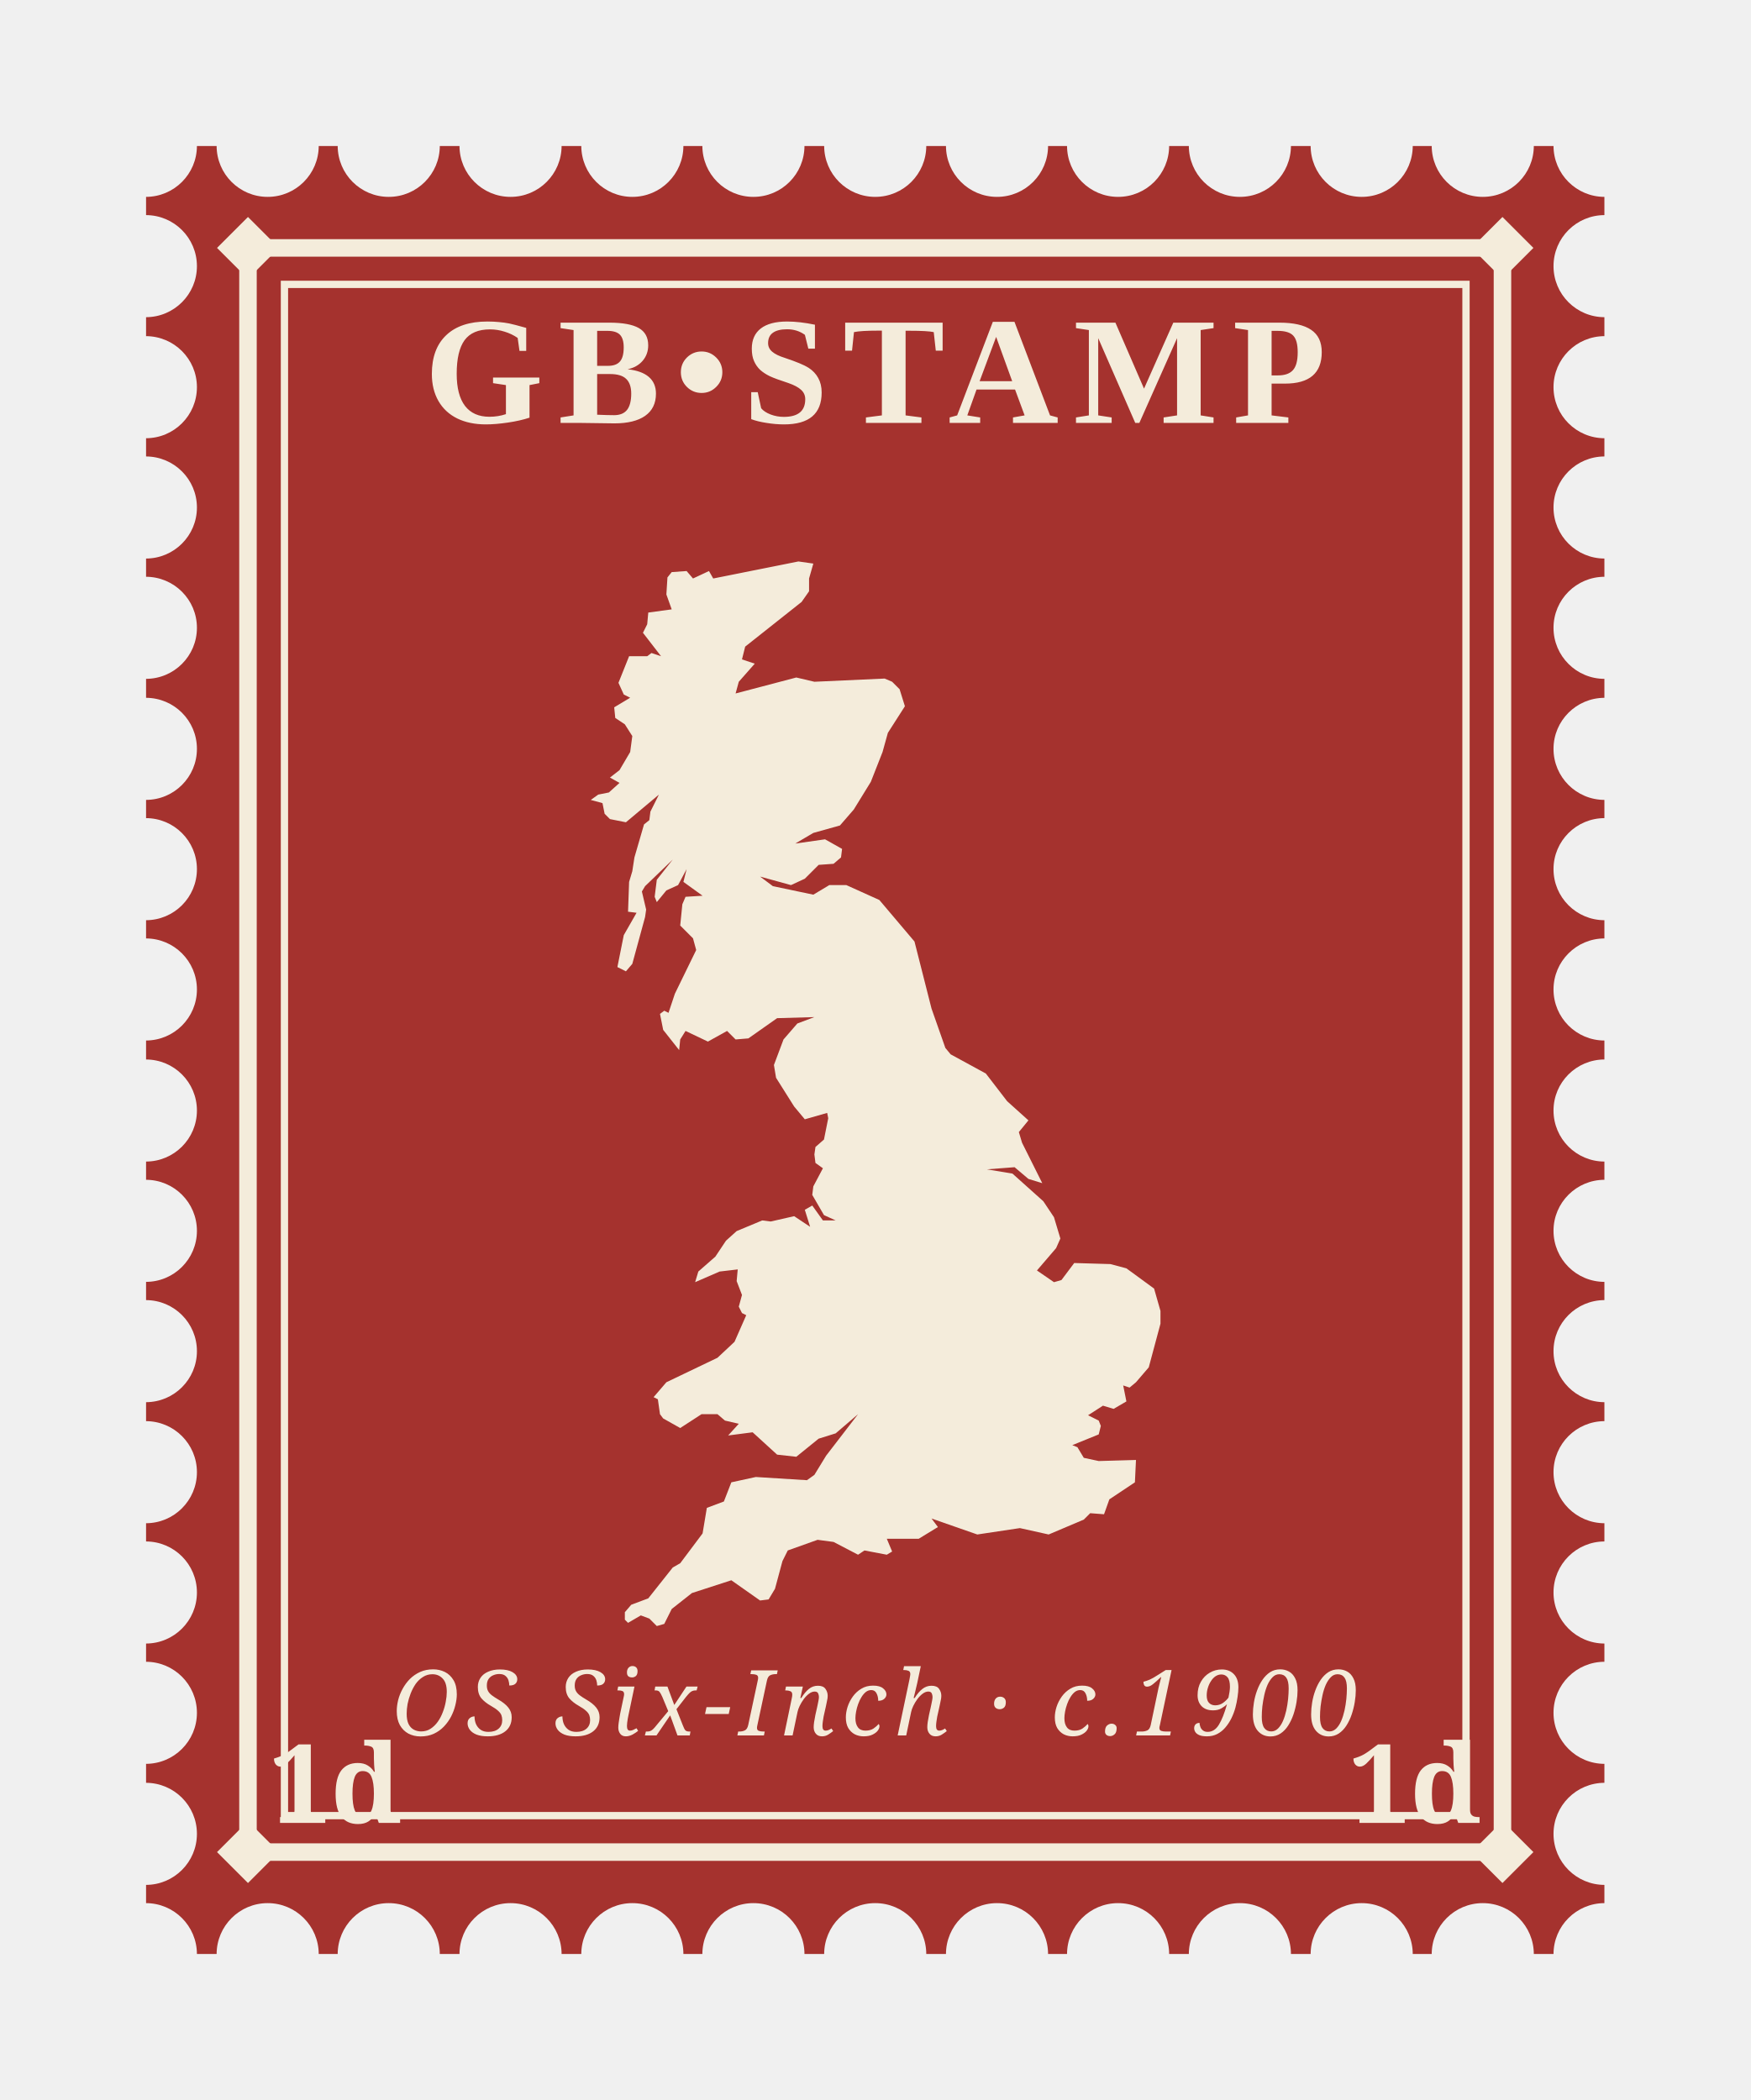
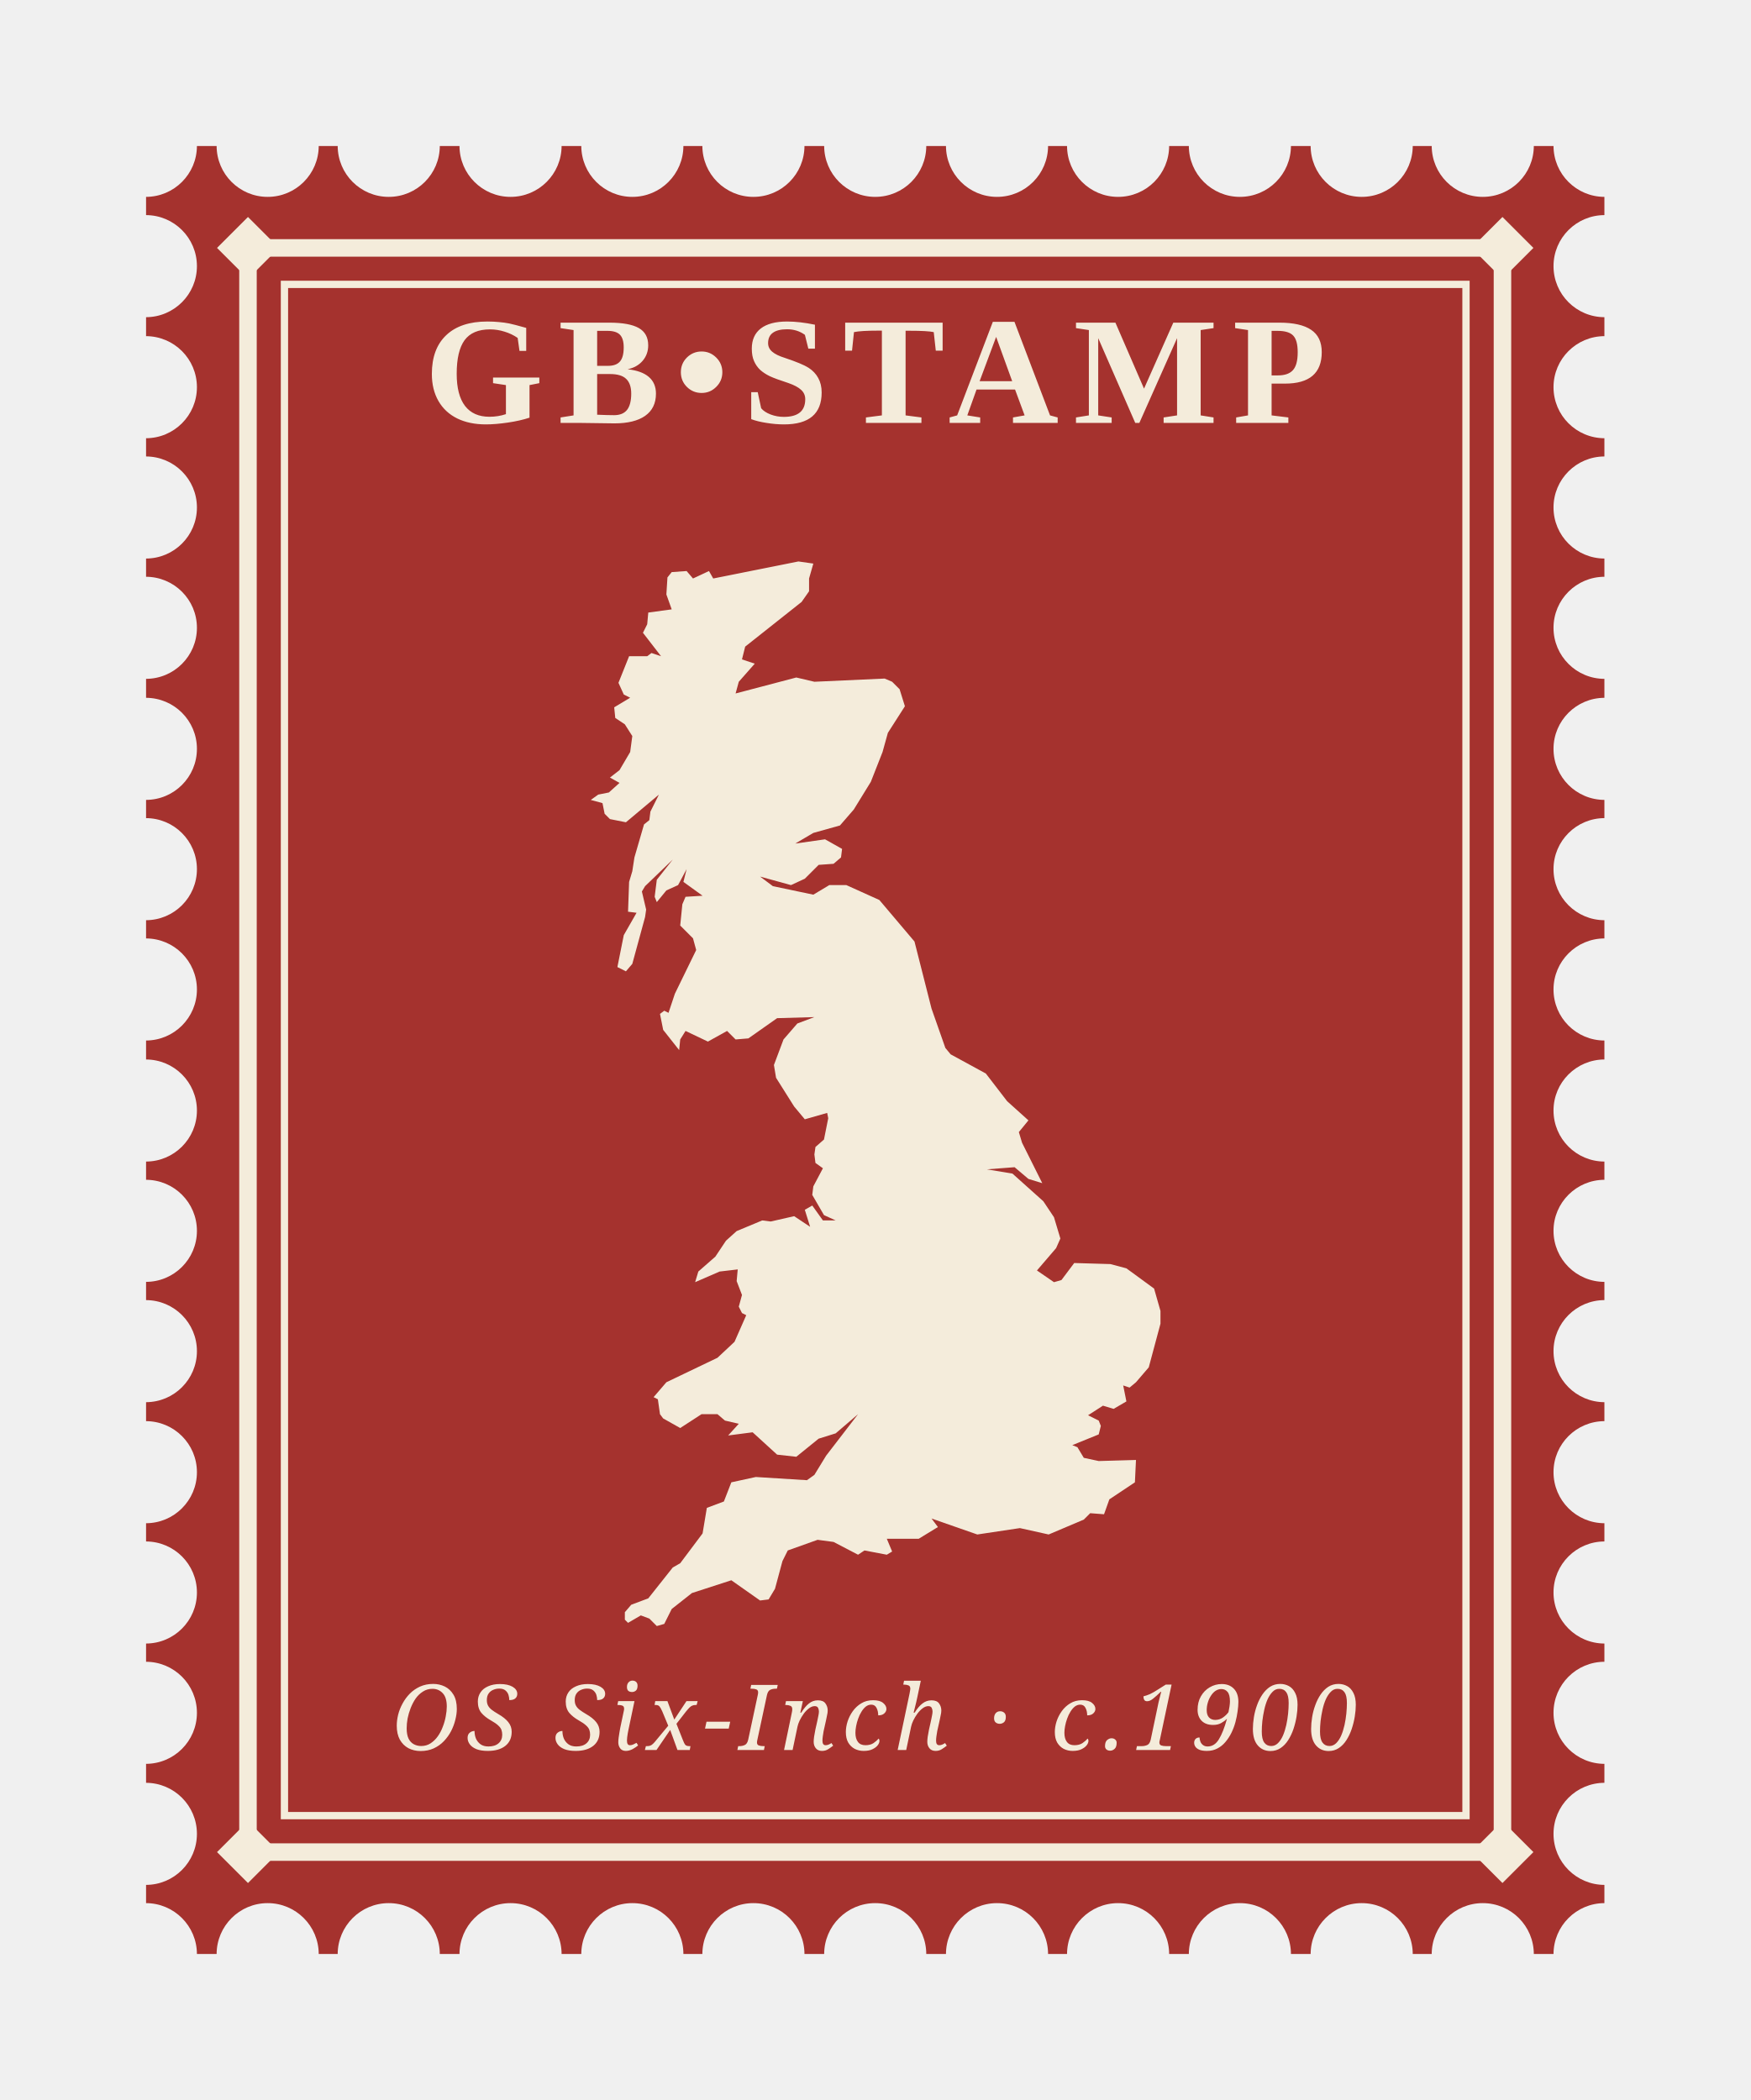
<svg xmlns="http://www.w3.org/2000/svg" viewBox="0 0 240 288" role="img" aria-label="GB-STAMP">
  <defs>
    <mask id="perf">
      <rect x="20" y="20" width="200" height="248" rx="6" fill="white" />
      <circle cx="20.0" cy="20.0" r="7" fill="black" />
      <circle cx="20.0" cy="268.0" r="7" fill="black" />
      <circle cx="36.7" cy="20.0" r="7" fill="black" />
      <circle cx="36.7" cy="268.0" r="7" fill="black" />
      <circle cx="53.3" cy="20.0" r="7" fill="black" />
      <circle cx="53.3" cy="268.0" r="7" fill="black" />
      <circle cx="70.0" cy="20.0" r="7" fill="black" />
      <circle cx="70.0" cy="268.0" r="7" fill="black" />
      <circle cx="86.7" cy="20.0" r="7" fill="black" />
      <circle cx="86.7" cy="268.0" r="7" fill="black" />
      <circle cx="103.3" cy="20.0" r="7" fill="black" />
      <circle cx="103.3" cy="268.0" r="7" fill="black" />
      <circle cx="120.0" cy="20.0" r="7" fill="black" />
      <circle cx="120.0" cy="268.0" r="7" fill="black" />
      <circle cx="136.7" cy="20.0" r="7" fill="black" />
      <circle cx="136.7" cy="268.0" r="7" fill="black" />
      <circle cx="153.3" cy="20.0" r="7" fill="black" />
      <circle cx="153.3" cy="268.0" r="7" fill="black" />
      <circle cx="170.0" cy="20.0" r="7" fill="black" />
      <circle cx="170.0" cy="268.0" r="7" fill="black" />
      <circle cx="186.7" cy="20.0" r="7" fill="black" />
      <circle cx="186.7" cy="268.0" r="7" fill="black" />
      <circle cx="203.3" cy="20.0" r="7" fill="black" />
      <circle cx="203.3" cy="268.0" r="7" fill="black" />
      <circle cx="220.0" cy="20.0" r="7" fill="black" />
      <circle cx="220.0" cy="268.0" r="7" fill="black" />
      <circle cx="20.0" cy="36.5" r="7" fill="black" />
      <circle cx="220.0" cy="36.5" r="7" fill="black" />
      <circle cx="20.0" cy="53.1" r="7" fill="black" />
      <circle cx="220.0" cy="53.1" r="7" fill="black" />
      <circle cx="20.0" cy="69.6" r="7" fill="black" />
      <circle cx="220.0" cy="69.6" r="7" fill="black" />
      <circle cx="20.0" cy="86.1" r="7" fill="black" />
      <circle cx="220.0" cy="86.1" r="7" fill="black" />
      <circle cx="20.0" cy="102.7" r="7" fill="black" />
      <circle cx="220.0" cy="102.7" r="7" fill="black" />
      <circle cx="20.0" cy="119.2" r="7" fill="black" />
      <circle cx="220.0" cy="119.2" r="7" fill="black" />
      <circle cx="20.0" cy="135.7" r="7" fill="black" />
      <circle cx="220.0" cy="135.7" r="7" fill="black" />
      <circle cx="20.0" cy="152.3" r="7" fill="black" />
      <circle cx="220.0" cy="152.3" r="7" fill="black" />
      <circle cx="20.0" cy="168.8" r="7" fill="black" />
      <circle cx="220.0" cy="168.8" r="7" fill="black" />
      <circle cx="20.0" cy="185.3" r="7" fill="black" />
      <circle cx="220.0" cy="185.3" r="7" fill="black" />
      <circle cx="20.0" cy="201.9" r="7" fill="black" />
      <circle cx="220.0" cy="201.9" r="7" fill="black" />
      <circle cx="20.0" cy="218.4" r="7" fill="black" />
      <circle cx="220.0" cy="218.4" r="7" fill="black" />
      <circle cx="20.0" cy="234.9" r="7" fill="black" />
      <circle cx="220.0" cy="234.9" r="7" fill="black" />
      <circle cx="20.0" cy="251.5" r="7" fill="black" />
      <circle cx="220.0" cy="251.5" r="7" fill="black" />
    </mask>
  </defs>
  <rect x="20" y="20" width="200" height="248" rx="6" fill="#a5322e" mask="url(#perf)" />
  <g mask="url(#perf)">
    <rect x="34" y="34" width="172" height="220" fill="none" stroke="#f4ecdb" stroke-width="2.4" />
    <rect x="39" y="39" width="162" height="210" fill="none" stroke="#f4ecdb" stroke-width="1" />
    <rect x="31" y="31" width="6" height="6" fill="#f4ecdb" transform="rotate(45 34 34)" />
    <rect x="31" y="251" width="6" height="6" fill="#f4ecdb" transform="rotate(45 34 254)" />
    <rect x="203" y="31" width="6" height="6" fill="#f4ecdb" transform="rotate(45 206 34)" />
    <rect x="203" y="251" width="6" height="6" fill="#f4ecdb" transform="rotate(45 206 254)" />
    <text x="120" y="58" text-anchor="middle" font-family="Georgia,'Times New Roman',serif" font-weight="700" font-size="21" letter-spacing="2" fill="#f4ecdb">GB•STAMP</text>
    <path d="M25.1 80.1 L23.0 81.9 L21.4 82.4 L19.3 84.1 L17.5 83.9 L15.2 81.8 L12.9 82.1 L13.9 81.0 L12.6 80.7 L11.9 80.1 L10.4 80.1 L8.4 81.4 L6.8 80.5 L6.5 80.1 L6.3 78.7 L5.9 78.5 L7.1 77.1 L11.9 74.8 L13.5 73.3 L14.6 70.8 L14.2 70.6 L13.9 70.0 L14.2 68.9 L13.7 67.6 L13.8 66.5 L12.1 66.7 L9.8 67.7 L10.1 66.7 L11.7 65.3 L12.7 63.8 L13.7 62.9 L16.1 61.9 L16.9 62.0 L19.1 61.5 L20.6 62.5 L20.1 60.9 L20.8 60.5 L21.8 61.9 L23.0 61.9 L21.9 61.4 L20.8 59.5 L20.9 58.7 L21.8 57.0 L21.1 56.5 L21.0 55.7 L21.1 55.0 L21.9 54.3 L22.3 52.3 L22.2 51.8 L20.1 52.4 L19.1 51.2 L17.4 48.5 L17.2 47.3 L18.1 44.9 L19.4 43.4 L21.0 42.8 L17.5 42.9 L14.8 44.8 L13.6 44.9 L12.8 44.1 L11.0 45.1 L8.9 44.1 L8.4 44.9 L8.3 45.9 L6.8 44.0 L6.5 42.5 L6.9 42.2 L7.3 42.4 L7.9 40.6 L9.9 36.5 L9.6 35.4 L8.4 34.2 L8.6 32.2 L8.9 31.5 L10.5 31.4 L8.7 30.1 L9.0 28.9 L8.2 30.4 L7.1 30.9 L6.2 32.0 L6.0 31.5 L6.2 29.9 L7.7 28.0 L5.1 30.5 L4.8 31.0 L5.2 32.7 L5.1 33.4 L3.9 37.8 L3.3 38.5 L2.5 38.1 L3.1 35.1 L4.3 33.0 L3.5 32.9 L3.6 30.1 L3.9 29.1 L4.1 27.8 L5.0 24.7 L5.5 24.3 L5.6 23.5 L6.4 21.9 L3.3 24.5 L1.8 24.2 L1.3 23.7 L1.1 22.7 L0.0 22.4 L0.7 21.9 L1.7 21.7 L2.7 20.8 L1.8 20.3 L2.7 19.6 L3.7 17.9 L3.9 16.4 L3.2 15.3 L2.3 14.7 L2.2 13.7 L3.7 12.8 L3.1 12.5 L2.6 11.4 L3.6 8.9 L5.3 8.9 L5.7 8.6 L6.6 8.9 L4.9 6.7 L5.3 5.9 L5.4 4.8 L7.6 4.5 L7.1 3.1 L7.2 1.5 L7.6 1.0 L9.0 0.9 L9.6 1.6 L11.1 0.9 L11.5 1.6 L19.5 0.0 L20.9 0.2 L20.5 1.6 L20.5 2.8 L19.8 3.8 L14.5 8.0 L14.2 9.2 L15.4 9.6 L13.9 11.3 L13.6 12.4 L19.3 10.9 L21.0 11.3 L27.6 11.0 L28.3 11.3 L29.0 12.0 L29.5 13.6 L27.9 16.1 L27.4 17.9 L26.3 20.7 L24.7 23.3 L23.4 24.8 L20.9 25.5 L19.2 26.5 L22.0 26.1 L23.6 27.0 L23.5 27.8 L22.8 28.4 L21.4 28.5 L20.1 29.8 L18.8 30.4 L15.9 29.6 L17.1 30.5 L20.9 31.3 L22.4 30.4 L24.0 30.4 L27.1 31.8 L30.4 35.7 L32.0 42.0 L33.3 45.7 L33.8 46.3 L37.1 48.1 L39.1 50.7 L41.1 52.5 L40.2 53.6 L40.5 54.6 L42.4 58.4 L41.1 58.0 L39.8 56.9 L37.2 57.1 L39.6 57.5 L42.5 60.1 L43.5 61.6 L44.1 63.6 L43.7 64.5 L41.9 66.6 L43.5 67.7 L44.2 67.5 L45.4 65.9 L48.8 66.0 L50.3 66.4 L52.9 68.3 L53.5 70.4 L53.5 71.6 L52.4 75.7 L51.2 77.1 L50.6 77.6 L50.0 77.4 L50.3 78.9 L49.1 79.6 L48.1 79.3 L46.7 80.2 L47.7 80.7 L47.9 81.2 L47.7 82.0 L44.5 83.3 L45.2 83.0 L45.7 83.2 L46.3 84.2 L47.7 84.5 L51.2 84.4 L51.1 86.5 L48.7 88.1 L48.2 89.5 L46.9 89.4 L46.3 90.0 L43.0 91.4 L40.3 90.8 L36.3 91.4 L32.0 89.9 L32.6 90.7 L30.8 91.8 L27.8 91.8 L28.3 93.0 L27.8 93.3 L25.7 92.9 L25.1 93.3 L22.8 92.1 L21.3 91.9 L18.5 92.9 L18.0 93.9 L17.3 96.5 L16.7 97.5 L15.9 97.6 L13.2 95.7 L9.5 96.9 L7.6 98.4 L6.9 99.8 L6.2 100.0 L5.5 99.3 L4.7 99.0 L3.5 99.7 L3.2 99.4 L3.2 98.7 L3.8 98.0 L5.4 97.4 L7.7 94.5 L8.4 94.1 L10.5 91.3 L10.9 88.9 L12.5 88.3 L13.2 86.5 L15.5 86.0 L20.3 86.3 L21.0 85.8 L22.1 84.0 L25.1 80.1 Z" fill="#f4ecdb" transform="translate(81 77) scale(1.46)" />
-     <text x="120" y="238" text-anchor="middle" font-family="Georgia,serif" font-style="italic" font-size="12.5" letter-spacing="1" fill="#f4ecdb">OS Six-Inch · c.1900</text>
-     <text x="46" y="250" text-anchor="middle" font-family="Georgia,serif" font-weight="700" font-size="15" fill="#f4ecdb">1d</text>
-     <text x="194" y="250" text-anchor="middle" font-family="Georgia,serif" font-weight="700" font-size="15" fill="#f4ecdb">1d</text>
+     <text x="120" y="240" text-anchor="middle" font-family="Georgia,serif" font-style="italic" font-size="12.5" letter-spacing="1" fill="#f4ecdb">OS Six-Inch · c.1900</text>
  </g>
</svg>
